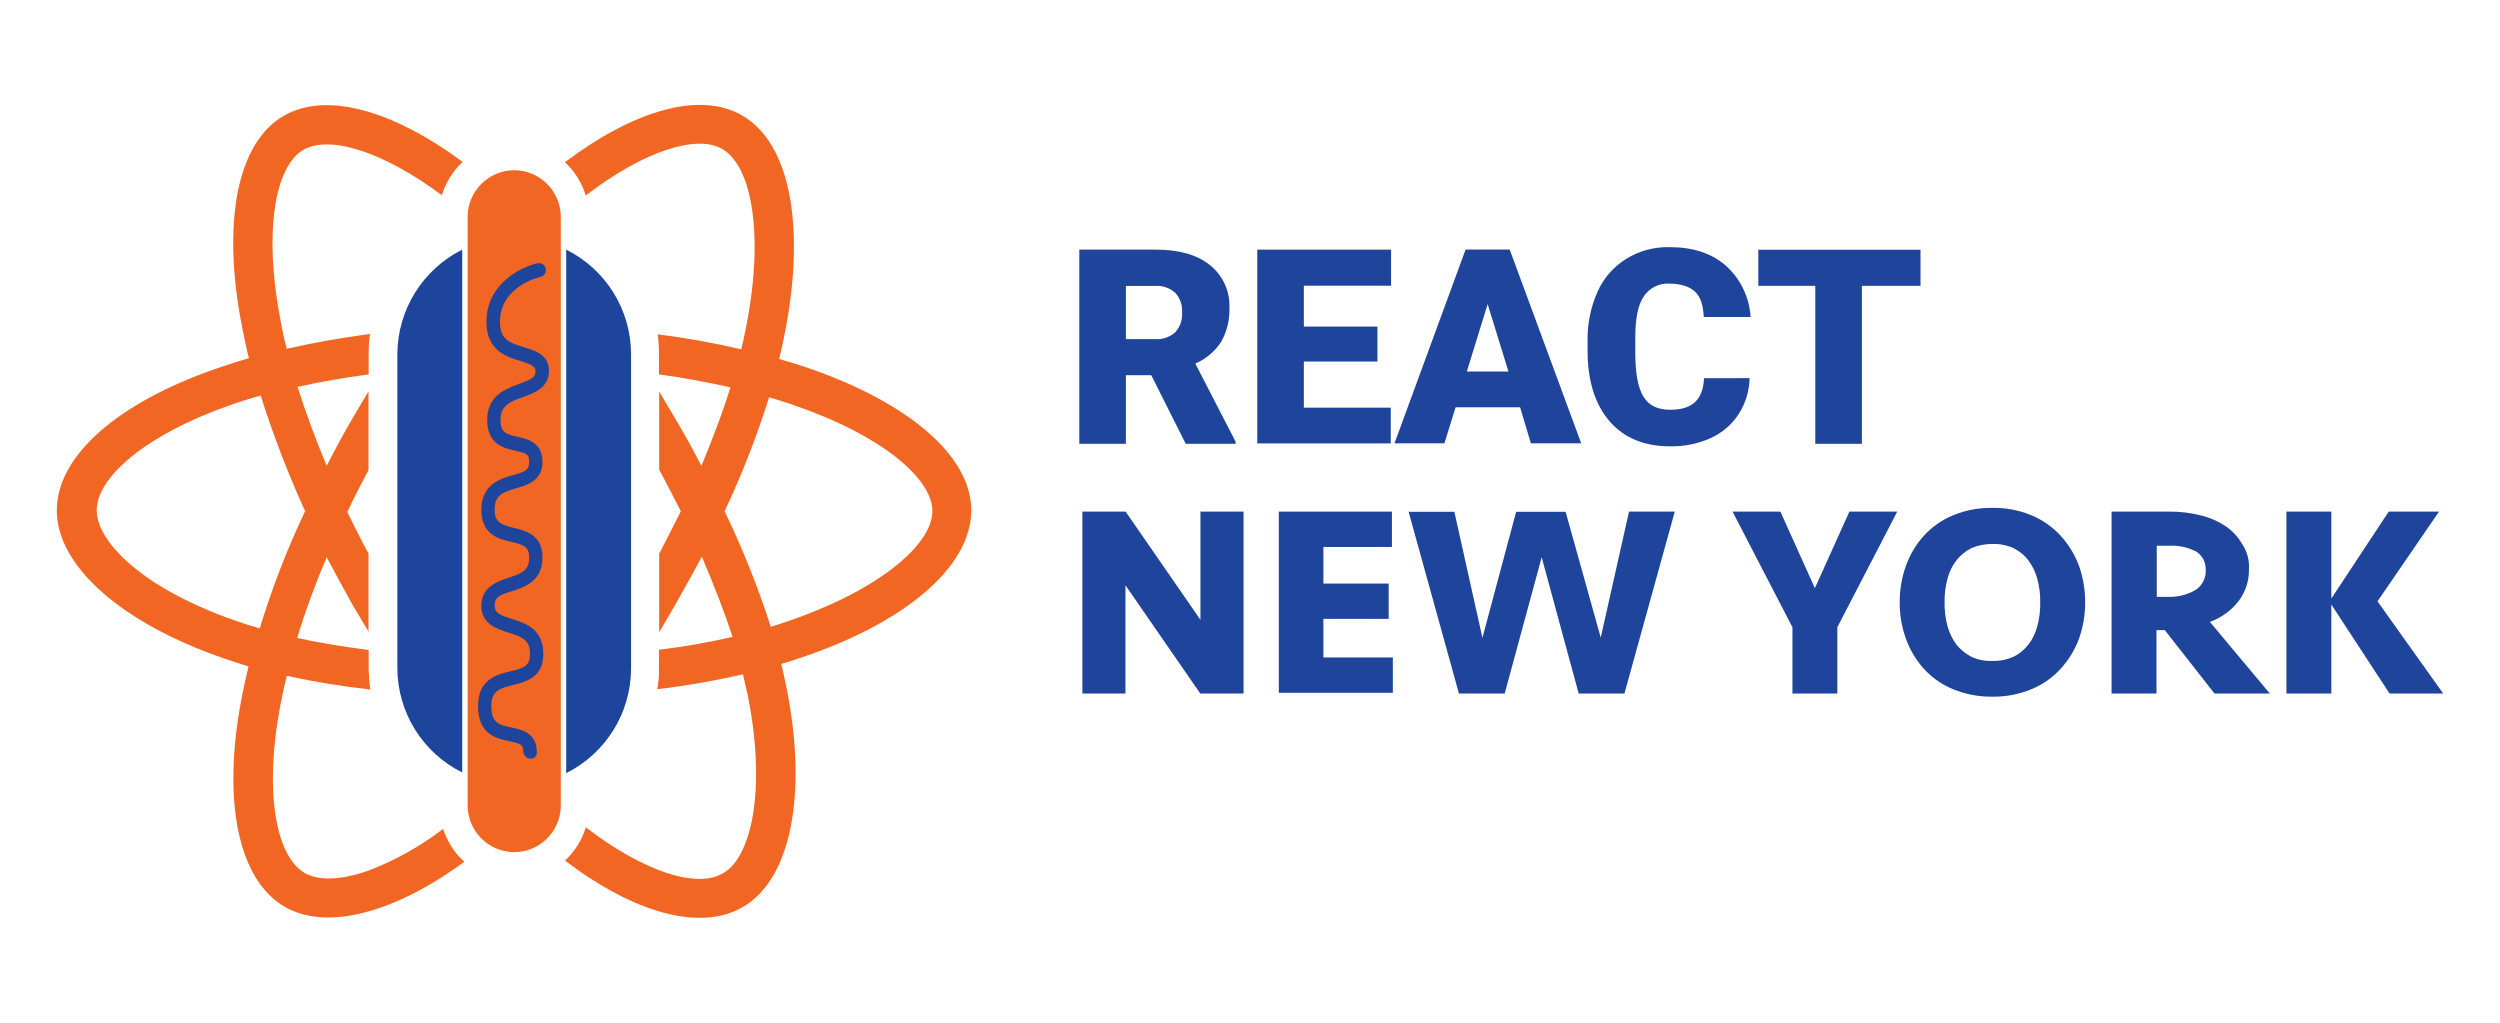
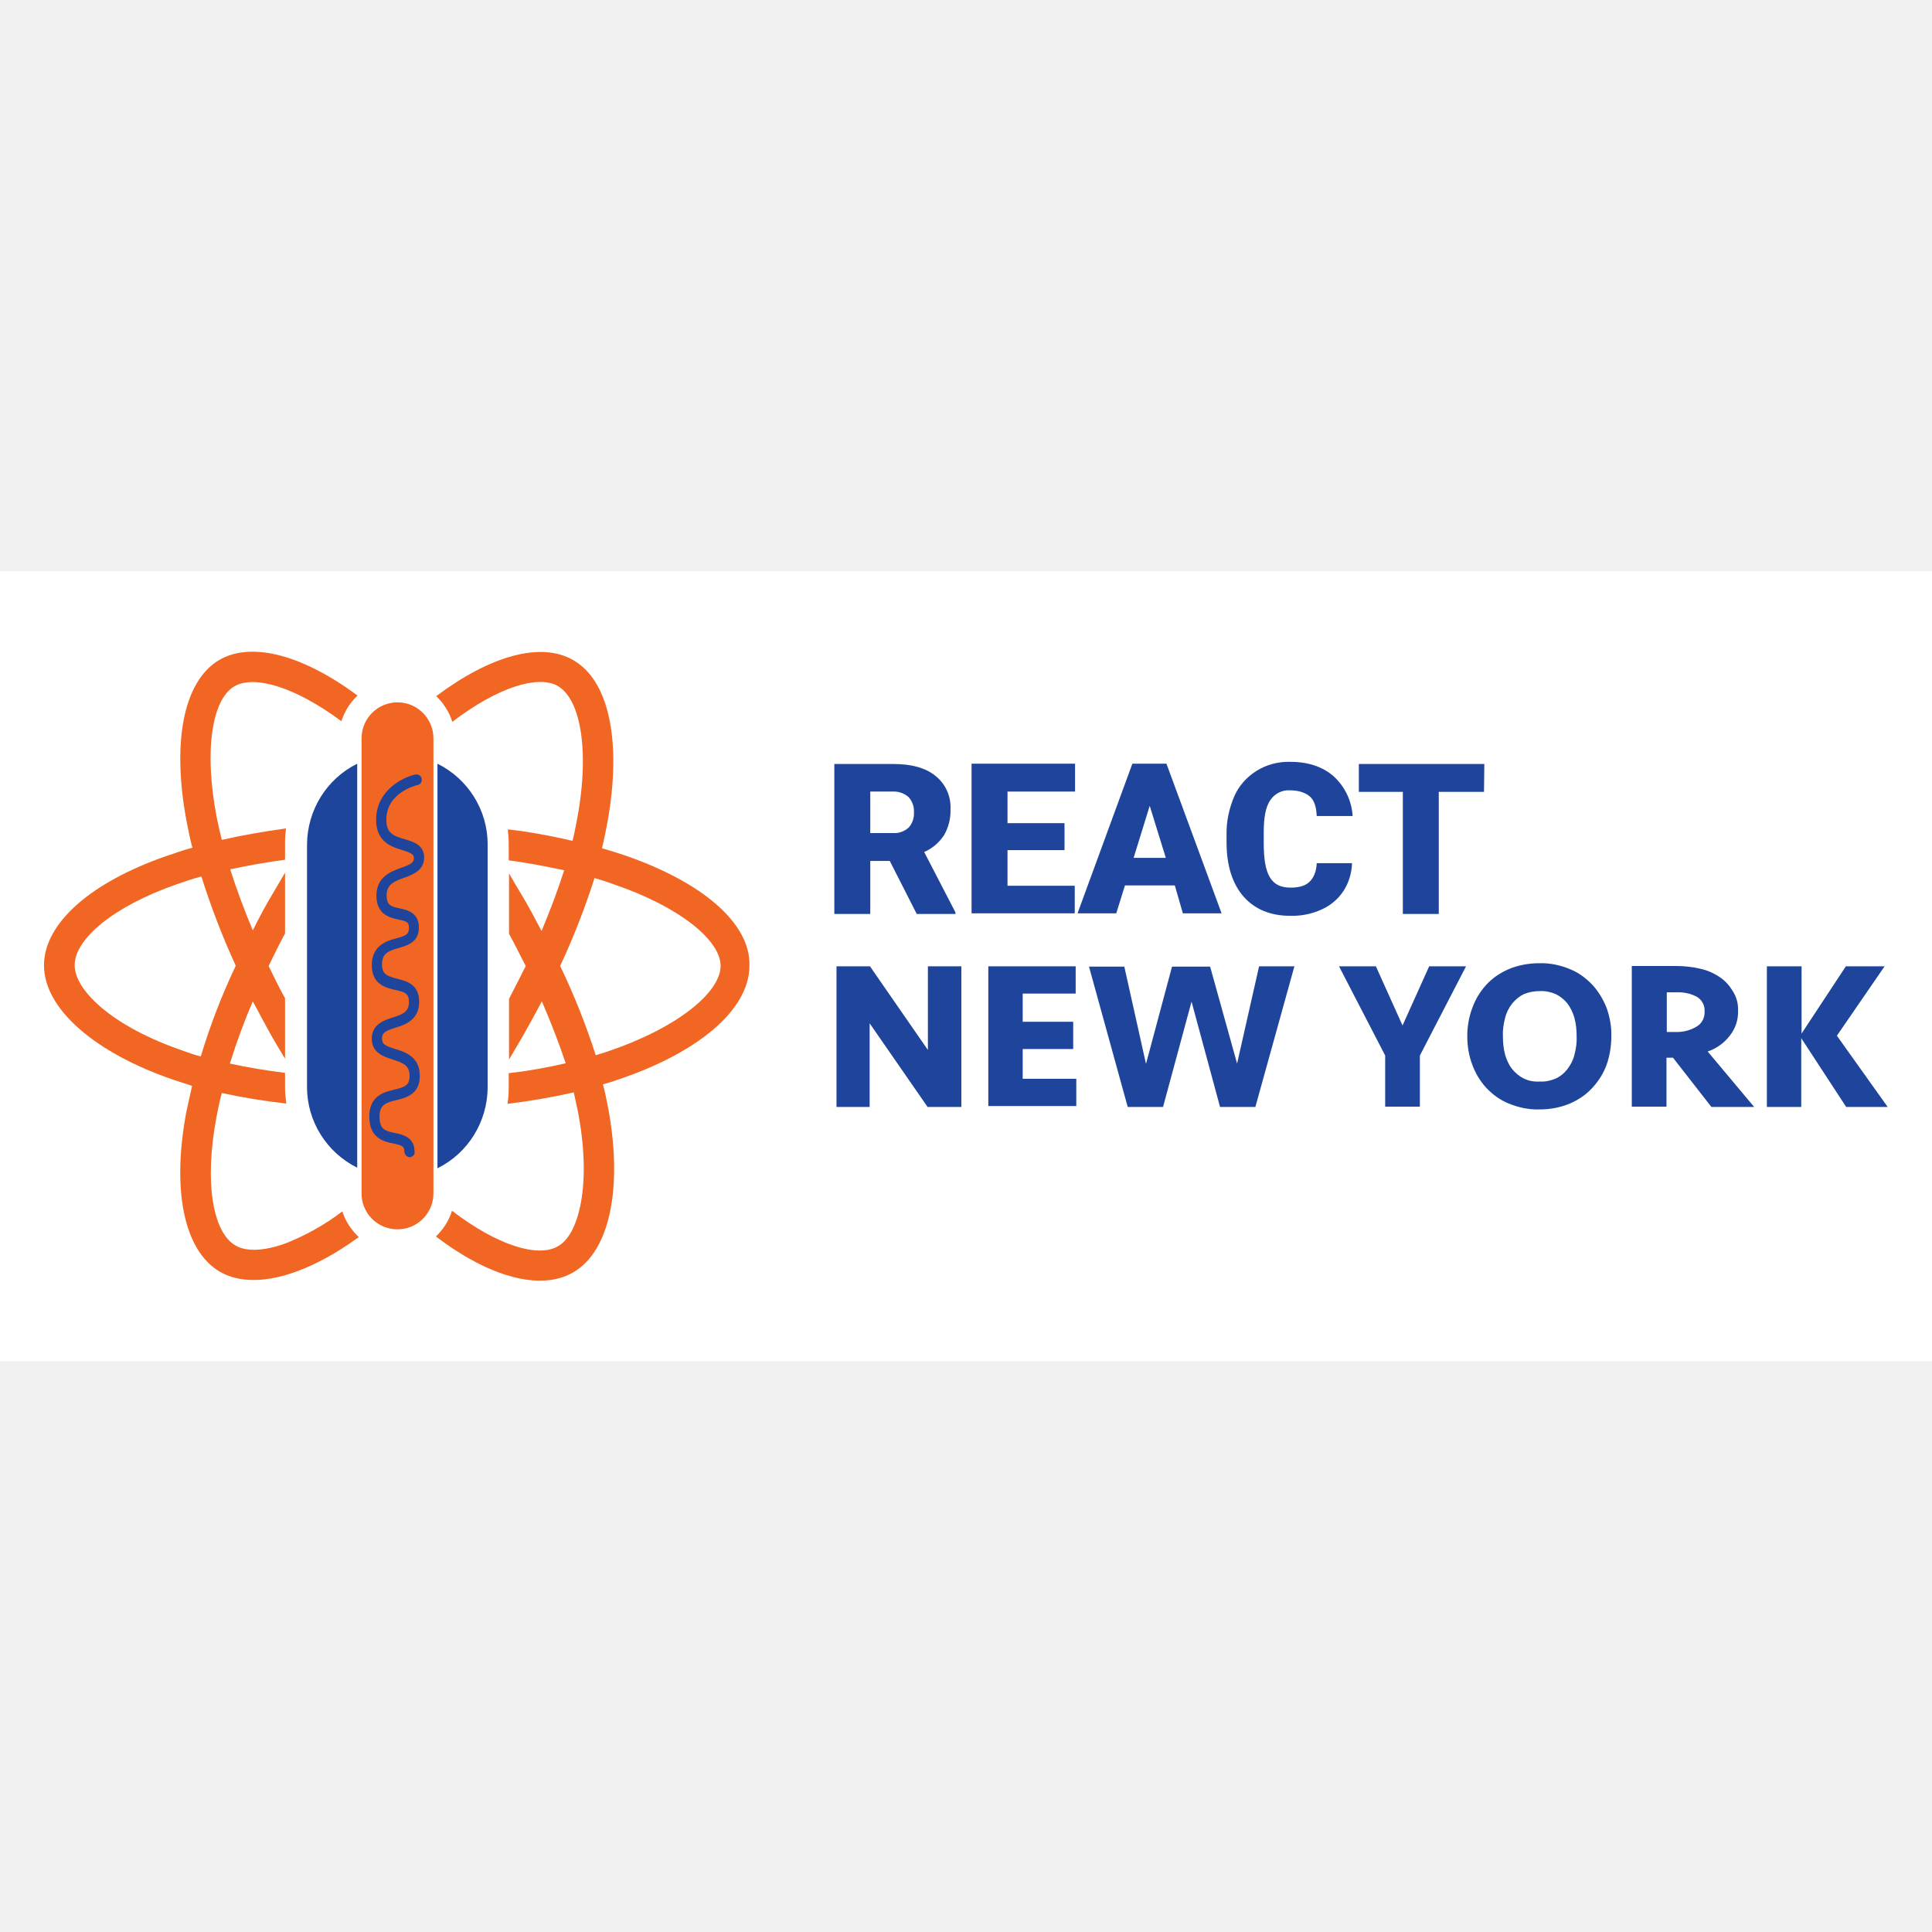
- <svg xmlns="http://www.w3.org/2000/svg" viewBox="0 0 623.62 255.12">
-   <defs>
-     <style>.cls-1{fill:#fff;}.cls-2{fill:#f16622;}.cls-3{fill:#1e459c;}.cls-4{fill:#1e459b;}.cls-5{isolation:isolate;}</style>
-   </defs>
+ <svg xmlns="http://www.w3.org/2000/svg" version="1.1" id="Layer_1" x="0px" y="0px" viewBox="0 0 623.6 623.6" style="enable-background:new 0 0 623.6 623.6;" xml:space="preserve">
+   <style type="text/css">
+ 	.st0{fill:#FFFFFF;}
+ 	.st1{fill:#F16622;}
+ 	.st2{fill:#1E459C;}
+ 	.st3{fill:#1E459B;}
+ </style>
  <g id="BG">
-     <rect class="cls-1" width="623.62" height="255.12" />
+     <rect x="0" y="184.3" class="st0" width="623.6" height="255.1" />
  </g>
  <g id="Logo">
-     <path class="cls-2" d="M128.27,212.57h0A11.67,11.67,0,0,0,139.89,201V54.08a11.67,11.67,0,0,0-11.62-11.62h0a11.67,11.67,0,0,0-11.62,11.62V200.85A11.69,11.69,0,0,0,128.27,212.57Z" />
-     <path class="cls-2" d="M110.53,206.76A73.82,73.82,0,0,1,92,217.14h0c-7,2.49-12.65,2.59-16,.62-7.16-4.15-10.16-20.12-6.12-41.6.52-2.49,1-5.08,1.66-7.57A199.82,199.82,0,0,0,92.38,172a45,45,0,0,1-.42-5.29v-4.57c-6.32-.83-12.23-1.76-17.84-3A198.14,198.14,0,0,1,81.49,139c2.07,3.94,4.25,7.88,6.43,11.83,1.35,2.28,2.7,4.46,4,6.74V138.1c-1.86-3.43-3.63-6.95-5.29-10.38,1.66-3.52,3.43-7,5.29-10.47V97.64c-1.34,2.29-2.69,4.46-4,6.75-2.28,3.83-4.36,7.78-6.43,11.82-2.8-6.74-5.29-13.38-7.26-19.71,5.6-1.24,11.62-2.28,17.73-3.11V88.31a39.65,39.65,0,0,1,.32-5C85,84.26,78.07,85.51,71.53,87c-.62-2.28-1.14-4.67-1.55-7h0C65.72,58,68.52,41.53,75.68,37.38c6.53-3.73,19.71.31,34.54,11.31a18.72,18.72,0,0,1,5.19-8.3C98,27.53,81.38,22.76,70.81,28.87c-11.93,6.85-15.46,27.28-10.38,52.9.52,2.49,1,5.09,1.66,7.58-2.9.83-5.7,1.76-8.4,2.69-24.17,8.41-39.52,21.58-39.52,35.27,0,14.11,16.6,28.32,41.7,36.93,2.07.72,4,1.34,6.12,2-.62,2.69-1.25,5.39-1.76,8.09-4.78,25.1-1,45,10.78,51.86,10.58,6.12,27.49,1.45,44.81-11.2A19.1,19.1,0,0,1,110.53,206.76Zm-45.74-50c-1.87-.52-3.74-1.14-5.6-1.77-11.1-3.83-20.33-8.71-26.56-14.1-5.7-4.88-8.5-9.65-8.5-13.59,0-8.3,12.34-18.88,33-26.14,2.6-.93,5.19-1.76,7.89-2.49a258.78,258.78,0,0,0,11.09,28.84A211.42,211.42,0,0,0,64.79,156.77Z" />
-     <path class="cls-2" d="M201.71,91.84c-2.39-.83-4.88-1.56-7.37-2.29.42-1.66.83-3.32,1.14-5,5.6-27,2-48.76-10.47-55.81-10.48-6-26.87-1.24-44.09,11.72a18.72,18.72,0,0,1,5.19,8.3c14.62-11.2,27.69-15.25,34-11.62h0c7.68,4.36,10.58,22.2,5.81,45.43-.31,1.56-.62,3-1,4.57a202.4,202.4,0,0,0-20.85-3.74,39.63,39.63,0,0,1,.31,5v5c6.23.83,12.24,2,17.85,3.22-2,6.32-4.46,12.86-7.27,19.6q-3.1-6.06-6.53-11.82c-1.35-2.29-2.7-4.46-4-6.75v19.5c1.87,3.43,3.64,7,5.4,10.38-1.76,3.52-3.53,7-5.4,10.58v19.6l4-6.84c2.28-4,4.46-8,6.64-12,3,7,5.6,13.69,7.67,20a181,181,0,0,1-18.36,3.22v4.77a27.37,27.37,0,0,1-.41,5.08,208.2,208.2,0,0,0,21.37-3.73c.41,1.86.83,3.73,1.24,5.49,2.28,11.52,2.6,22,1.14,30.09-1.35,7.36-4,12.23-7.47,14.1-6.43,3.74-19.5-.31-34.12-11.51a18.83,18.83,0,0,1-5.19,8.3c17.22,13.07,33.71,17.73,44.29,11.61,12.24-7,16.18-28.52,11-54.56-.42-2-.83-4-1.35-6.12,1.45-.41,2.9-.83,4.25-1.34,26.14-8.61,43.15-22.62,43.15-37C242.26,113.62,226.39,100.34,201.71,91.84Zm-5.61,63.27h0c-1.24.41-2.48.83-3.83,1.24a226.37,226.37,0,0,0-11.52-28.83,224.37,224.37,0,0,0,11.1-28.42c2.28.72,4.57,1.35,6.74,2.17,21.06,7.27,34,18,34,26.25C232.51,136.13,218.61,147.54,196.1,155.11Z" />
-     <path class="cls-3" d="M141.23,62.27V192.86a29.25,29.25,0,0,0,16.19-26V88.31A29.16,29.16,0,0,0,141.23,62.27Z" />
-     <path class="cls-3" d="M115.3,62.27a29.29,29.29,0,0,0-16.18,26v78.42a29.15,29.15,0,0,0,16.18,26Z" />
-     <path class="cls-4" d="M132.31,189.23a1.82,1.82,0,0,1-1.76-1.76c0-1.66-.62-2-3.53-2.59-3.11-.63-7.78-1.66-7.78-8.72,0-6.74,4.67-7.88,8.1-8.71s4.87-1.35,4.87-4.36c0-3.42-2-4.25-5.39-5.29-2.8-.93-6.75-2.07-6.75-6.74s4-6,6.75-6.95c3.32-1,5.18-1.86,5.18-5,0-2.8-1.35-3.21-4.46-3.94s-7.47-1.76-7.47-8,4.67-7.78,7.78-8.61,4.15-1.35,4.15-3.32-.62-2.18-3.42-2.8-7.05-1.56-7.05-7.68,4.66-7.78,8-9c3.12-1.14,4.05-1.66,4.05-3.11,0-1.25-.83-1.66-3.74-2.6-3.42-1-8.5-2.59-8.5-9.75,0-9.33,8.3-13.59,12.65-14.62a1.75,1.75,0,1,1,.73,3.42c-.42.1-10,2.39-10,11.2,0,4.36,2.28,5.19,6,6.33,2.8.83,6.22,1.87,6.22,5.91S133.45,98,130.55,99c-3.53,1.25-5.7,2.28-5.7,5.71,0,3.11,1.34,3.63,4.25,4.25,2.49.52,6.22,1.45,6.22,6.22s-3.84,5.81-6.64,6.64c-3.42,1-5.29,1.77-5.29,5.29,0,3.22,1.56,3.74,4.77,4.57,2.91.72,7.16,1.66,7.16,7.36,0,5.91-4.35,7.37-7.57,8.4s-4.36,1.56-4.36,3.53,1.14,2.38,4.26,3.42c3.32,1,7.88,2.49,7.88,8.71,0,5.92-4.36,6.95-7.57,7.78-3.53.83-5.4,1.56-5.4,5.29,0,4.26,2,4.67,5,5.29,2.49.52,6.33,1.35,6.33,6A1.48,1.48,0,0,1,132.31,189.23Z" />
-     <g class="cls-5">
-       <path class="cls-4" d="M287.18,93.6h-6.33v17.11H269.23V62.27h19.09c5.7,0,10.27,1.25,13.48,3.84a13,13,0,0,1,4.88,10.79,16.24,16.24,0,0,1-2.08,8.4,14.57,14.57,0,0,1-6.43,5.39l10.06,19.51v.51H295.78Zm-6.33-9h7.36a6.77,6.77,0,0,0,5-1.77,6.62,6.62,0,0,0,1.66-4.87,6.63,6.63,0,0,0-1.66-4.88,6.77,6.77,0,0,0-5-1.76h-7.36Z" />
-       <path class="cls-4" d="M343.6,90.18H325.24v11.51h21.68v8.92H313.63V62.27H347v9H325.24V81.46H343.6Z" />
-       <path class="cls-4" d="M379.18,101.59H363.1l-2.8,9H347.85l17.74-48.34h11l17.84,48.34H381.88ZM365.9,92.67h10.38l-5.19-16.81Z" />
-       <path class="cls-4" d="M436.44,94.33a17.45,17.45,0,0,1-2.7,8.92,16.44,16.44,0,0,1-6.95,6,23.34,23.34,0,0,1-10.27,2.08c-6.33,0-11.41-2.08-15-6.23s-5.5-10-5.5-17.53V85.2a29,29,0,0,1,2.49-12.45,18.41,18.41,0,0,1,7.16-8.19,19.55,19.55,0,0,1,10.79-2.91c5.91,0,10.58,1.56,14.1,4.67a18.69,18.69,0,0,1,6.12,12.76H425c-.11-2.91-.83-5.08-2.18-6.33s-3.53-2-6.43-2A7.1,7.1,0,0,0,410,74c-1.46,2.17-2.08,5.6-2.08,10.37v3.42c0,5.19.62,8.82,2,11.1s3.53,3.32,6.74,3.32c2.7,0,4.78-.62,6.12-1.87s2.18-3.21,2.29-6Z" />
-       <path class="cls-4" d="M479,71.3H464.44v39.41H452.82V71.3H438.61v-9h40.46v9Z" />
+     <path class="st1" d="M128.3,396.8L128.3,396.8c6.4,0,11.6-5.2,11.6-11.6V238.3c0-6.4-5.2-11.6-11.6-11.6l0,0   c-6.4,0-11.6,5.2-11.6,11.6v146.8C116.6,391.5,121.8,396.8,128.3,396.8z" />
+     <path class="st1" d="M110.5,391c-5.6,4.3-11.9,7.8-18.5,10.4l0,0c-7,2.5-12.7,2.6-16,0.6c-7.2-4.1-10.2-20.1-6.1-41.6   c0.5-2.5,1-5.1,1.7-7.6c6.9,1.5,13.8,2.6,20.8,3.4c-0.2-1.8-0.4-3.5-0.4-5.3v-4.6c-6.3-0.8-12.2-1.8-17.8-3   c2.1-6.8,4.6-13.6,7.4-20.1c2.1,3.9,4.2,7.9,6.4,11.8c1.3,2.3,2.7,4.5,4,6.7v-19.5c-1.9-3.4-3.6-6.9-5.3-10.4   c1.7-3.5,3.4-7,5.3-10.5v-19.6c-1.3,2.3-2.7,4.5-4,6.8c-2.3,3.8-4.4,7.8-6.4,11.8c-2.8-6.7-5.3-13.4-7.3-19.7   c5.6-1.2,11.6-2.3,17.7-3.1v-5.1c0-1.7,0.1-3.3,0.3-5c-7.3,1-14.2,2.2-20.7,3.7c-0.6-2.3-1.1-4.7-1.6-7l0,0   c-4.3-22-1.5-38.5,5.7-42.6c6.5-3.7,19.7,0.3,34.5,11.3c1-3.2,2.8-6,5.2-8.3c-17.4-12.9-34-17.6-44.6-11.5   C58.9,220,55.4,240.4,60.4,266c0.5,2.5,1,5.1,1.7,7.6c-2.9,0.8-5.7,1.8-8.4,2.7c-24.2,8.4-39.5,21.6-39.5,35.3   c0,14.1,16.6,28.3,41.7,36.9c2.1,0.7,4,1.3,6.1,2c-0.6,2.7-1.2,5.4-1.8,8.1c-4.8,25.1-1,45,10.8,51.9c10.6,6.1,27.5,1.4,44.8-11.2   C113.4,397,111.5,394.2,110.5,391z M64.8,341c-1.9-0.5-3.7-1.1-5.6-1.8c-11.1-3.8-20.3-8.7-26.6-14.1c-5.7-4.9-8.5-9.6-8.5-13.6   c0-8.3,12.3-18.9,33-26.1c2.6-0.9,5.2-1.8,7.9-2.5c3.1,9.8,6.8,19.5,11.1,28.8C71.6,321.2,67.8,331,64.8,341L64.8,341z" />
+     <path class="st1" d="M201.7,276.1c-2.4-0.8-4.9-1.6-7.4-2.3c0.4-1.7,0.8-3.3,1.1-5c5.6-27,2-48.8-10.5-55.8   c-10.5-6-26.9-1.2-44.1,11.7c2.4,2.3,4.2,5.1,5.2,8.3c14.6-11.2,27.7-15.2,34-11.6l0,0c7.7,4.4,10.6,22.2,5.8,45.4   c-0.3,1.6-0.6,3-1,4.6c-6.9-1.6-13.8-2.9-20.9-3.7c0.2,1.7,0.3,3.3,0.3,5v5c6.2,0.8,12.2,2,17.9,3.2c-2,6.3-4.5,12.9-7.3,19.6   c-2.1-4-4.2-8-6.5-11.8c-1.4-2.3-2.7-4.5-4-6.8v19.5c1.9,3.4,3.6,7,5.4,10.4c-1.8,3.5-3.5,7-5.4,10.6V342l4-6.8c2.3-4,4.5-8,6.6-12   c3,7,5.6,13.7,7.7,20c-6.1,1.4-12.2,2.5-18.4,3.2v4.8c0,1.7-0.1,3.4-0.4,5.1c7.2-0.9,14.3-2.1,21.4-3.7c0.4,1.9,0.8,3.7,1.2,5.5   c2.3,11.5,2.6,22,1.1,30.1c-1.4,7.4-4,12.2-7.5,14.1c-6.4,3.7-19.5-0.3-34.1-11.5c-1,3.2-2.8,6-5.2,8.3   c17.2,13.1,33.7,17.7,44.3,11.6c12.2-7,16.2-28.5,11-54.6c-0.4-2-0.8-4-1.4-6.1c1.4-0.4,2.9-0.8,4.2-1.3   c26.1-8.6,43.1-22.6,43.1-37C242.3,297.9,226.4,284.6,201.7,276.1z M196.1,339.4L196.1,339.4c-1.2,0.4-2.5,0.8-3.8,1.2   c-3.2-9.9-7-19.5-11.5-28.8c4.3-9.2,8-18.7,11.1-28.4c2.3,0.7,4.6,1.4,6.7,2.2c21.1,7.3,34,18,34,26.2   C232.5,320.4,218.6,331.8,196.1,339.4z" />
+     <path class="st2" d="M141.2,246.5v130.6c9.9-4.9,16.1-15,16.2-26v-78.6C157.4,261.5,151.1,251.4,141.2,246.5z" />
+     <path class="st2" d="M115.3,246.5c-9.9,4.9-16.1,15-16.2,26v78.4c0,11,6.3,21.1,16.2,26V246.5z" />
+     <path class="st3" d="M132.3,373.5c-1,0-1.7-0.8-1.8-1.8c0-1.7-0.6-2-3.5-2.6c-3.1-0.6-7.8-1.7-7.8-8.7c0-6.7,4.7-7.9,8.1-8.7   c3.4-0.8,4.9-1.4,4.9-4.4c0-3.4-2-4.2-5.4-5.3c-2.8-0.9-6.8-2.1-6.8-6.7c0-4.7,4-6,6.8-6.9c3.3-1,5.2-1.9,5.2-5   c0-2.8-1.4-3.2-4.5-3.9c-3.1-0.7-7.5-1.8-7.5-8c0-6.2,4.7-7.8,7.8-8.6c3.1-0.8,4.2-1.3,4.2-3.3s-0.6-2.2-3.4-2.8s-7.1-1.6-7.1-7.7   s4.7-7.8,8-9c3.1-1.1,4.1-1.7,4.1-3.1c0-1.2-0.8-1.7-3.7-2.6c-3.4-1-8.5-2.6-8.5-9.8c0-9.3,8.3-13.6,12.6-14.6   c0.9-0.2,1.9,0.3,2.1,1.3c0.2,0.9-0.3,1.9-1.3,2.1c0,0-0.1,0-0.1,0c-0.4,0.1-10,2.4-10,11.2c0,4.4,2.3,5.2,6,6.3   c2.8,0.8,6.2,1.9,6.2,5.9s-3.5,5.5-6.4,6.5c-3.5,1.2-5.7,2.3-5.7,5.7c0,3.1,1.3,3.6,4.2,4.2c2.5,0.5,6.2,1.4,6.2,6.2   c0,4.8-3.8,5.8-6.6,6.6c-3.4,1-5.3,1.8-5.3,5.3c0,3.2,1.6,3.7,4.8,4.6c2.9,0.7,7.2,1.7,7.2,7.4c0,5.9-4.4,7.4-7.6,8.4   s-4.4,1.6-4.4,3.5s1.1,2.4,4.3,3.4c3.3,1,7.9,2.5,7.9,8.7c0,5.9-4.4,7-7.6,7.8c-3.5,0.8-5.4,1.6-5.4,5.3c0,4.3,2,4.7,5,5.3   c2.5,0.5,6.3,1.4,6.3,6c0.2,0.8-0.4,1.6-1.2,1.7C132.6,373.5,132.5,373.5,132.3,373.5z" />
+     <g>
+       <path class="st3" d="M287.2,277.9h-6.3V295h-11.6v-48.4h19.1c5.7,0,10.3,1.2,13.5,3.8c3.3,2.6,5.1,6.6,4.9,10.8    c0.1,2.9-0.6,5.8-2.1,8.4c-1.6,2.4-3.8,4.3-6.4,5.4l10.1,19.5v0.5h-12.5L287.2,277.9z M280.9,268.9h7.4c1.8,0.1,3.6-0.5,5-1.8    c1.2-1.3,1.8-3.1,1.7-4.9c0.1-1.8-0.5-3.5-1.7-4.9c-1.4-1.2-3.2-1.9-5-1.8h-7.4V268.9z" />
+       <path class="st3" d="M343.6,274.4h-18.4v11.5h21.7v8.9h-33.3v-48.3H347v9h-21.8v10.2h18.4V274.4z" />
+       <path class="st3" d="M379.2,285.8h-16.1l-2.8,9h-12.5l17.7-48.3h11l17.8,48.3h-12.5L379.2,285.8z M365.9,276.9h10.4l-5.2-16.8    L365.9,276.9z" />
+       <path class="st3" d="M436.4,278.6c-0.1,3.2-1,6.2-2.7,8.9c-1.7,2.6-4.1,4.7-7,6c-3.2,1.5-6.7,2.2-10.3,2.1c-6.3,0-11.4-2.1-15-6.2    s-5.5-10-5.5-17.5v-2.4c-0.1-4.3,0.8-8.5,2.5-12.5c1.5-3.4,4-6.2,7.2-8.2c3.2-2,7-3,10.8-2.9c5.9,0,10.6,1.6,14.1,4.7    c3.6,3.3,5.8,7.9,6.1,12.8H425c-0.1-2.9-0.8-5.1-2.2-6.3c-1.4-1.2-3.5-2-6.4-2c-2.6-0.2-5,1.1-6.4,3.2c-1.5,2.2-2.1,5.6-2.1,10.4    v3.4c0,5.2,0.6,8.8,2,11.1s3.5,3.3,6.7,3.3c2.7,0,4.8-0.6,6.1-1.9s2.2-3.2,2.3-6L436.4,278.6z" />
+       <path class="st3" d="M479,255.6h-14.6V295h-11.6v-39.4h-14.2v-9h40.5L479,255.6L479,255.6z" />
    </g>
-     <g class="cls-5">
-       <path class="cls-4" d="M299.41,173l-18.67-27v27H270V127.62h10.78l18.67,27v-27H310.2V173Z" />
-       <path class="cls-4" d="M319,127.62h28.21v8.82H330.12v9.13H346.4v8.81H330.12V164h17.32v8.82H319V127.62Z" />
-       <path class="cls-4" d="M399.3,159.05l7.06-31.43h11.41L405.21,173H393.8l-9.23-34-9.23,34H363.93l-12.55-45.33h11.41l7,31.43,8.41-31.43h12.34Z" />
-       <path class="cls-4" d="M458.32,156.46V173h-11.2V156.46l-14.94-28.84h11.93l8.61,19.09,8.61-19.09h11.93Z" />
-       <path class="cls-4" d="M520.14,150.23a26.94,26.94,0,0,1-1.55,9.13,23.1,23.1,0,0,1-4.57,7.47,20.23,20.23,0,0,1-7.26,5.08,24.29,24.29,0,0,1-9.75,1.87,24.79,24.79,0,0,1-9.85-1.87,20.23,20.23,0,0,1-7.26-5.08,22.64,22.64,0,0,1-4.46-7.47,26.29,26.29,0,0,1-1.56-9.13,26.69,26.69,0,0,1,1.56-9.12,22.54,22.54,0,0,1,4.46-7.47,20.38,20.38,0,0,1,7.26-5.09,24.62,24.62,0,0,1,9.85-1.86,24.12,24.12,0,0,1,9.75,1.86,20.38,20.38,0,0,1,7.26,5.09,23,23,0,0,1,4.57,7.47A26.92,26.92,0,0,1,520.14,150.23ZM497,164.86a11.86,11.86,0,0,0,5.19-1,10.61,10.61,0,0,0,3.73-3,12.24,12.24,0,0,0,2.28-4.66,21,21,0,0,0,.73-5.92,21.42,21.42,0,0,0-.73-5.91,14,14,0,0,0-2.28-4.67,10.35,10.35,0,0,0-3.73-3,11.54,11.54,0,0,0-5.19-1,13.11,13.11,0,0,0-5.19,1,11.66,11.66,0,0,0-3.73,3,12.29,12.29,0,0,0-2.28,4.67,20.89,20.89,0,0,0-.73,5.91,21.49,21.49,0,0,0,.73,5.92,14,14,0,0,0,2.28,4.66,11.69,11.69,0,0,0,3.73,3A11.29,11.29,0,0,0,497,164.86Z" />
-       <path class="cls-4" d="M561,141.94a12.73,12.73,0,0,1-2.59,8,15.75,15.75,0,0,1-7.16,5.19L566.2,173H552.4L540,157.18h-2.07V173h-11.2V127.62h14.41a30.84,30.84,0,0,1,7.78.93,19.19,19.19,0,0,1,6.23,2.7,13.21,13.21,0,0,1,4.15,4.46A10.08,10.08,0,0,1,561,141.94Zm-10.79.2a5.11,5.11,0,0,0-2.38-4.56,13.19,13.19,0,0,0-6.64-1.45H538v12.75h2.7a12.65,12.65,0,0,0,7.05-1.76A5.66,5.66,0,0,0,550.22,142.14Z" />
-       <path class="cls-4" d="M570.34,173V127.62h11.21V149.3l14.31-21.68h12.55L593.06,150,609.45,173H596.07l-14.52-22.2V173Z" />
+     <g>
+       <path class="st3" d="M299.4,357.3l-18.7-27v27H270v-45.4h10.8l18.7,27v-27h10.8v45.4H299.4z" />
+       <path class="st3" d="M319,311.9h28.2v8.8h-17.1v9.1h16.3v8.8h-16.3v9.6h17.3v8.8H319V311.9z" />
+       <path class="st3" d="M399.3,343.3l7.1-31.4h11.4l-12.6,45.4h-11.4l-9.2-34l-9.2,34h-11.4l-12.5-45.3h11.4l7,31.4l8.4-31.4h12.3    L399.3,343.3z" />
+       <path class="st3" d="M458.3,340.7v16.5h-11.2v-16.5l-14.9-28.8h11.9l8.6,19.1l8.6-19.1h11.9L458.3,340.7z" />
+       <path class="st3" d="M520.1,334.5c0,3.1-0.5,6.2-1.5,9.1c-1,2.8-2.6,5.3-4.6,7.5c-2,2.2-4.5,3.9-7.3,5.1c-3.1,1.3-6.4,1.9-9.8,1.9    c-3.4,0.1-6.7-0.6-9.9-1.9c-2.8-1.1-5.2-2.9-7.3-5.1c-2-2.2-3.5-4.7-4.5-7.5c-1.1-2.9-1.6-6-1.6-9.1c0-3.1,0.5-6.2,1.6-9.1    c1-2.8,2.5-5.3,4.5-7.5c2-2.2,4.5-3.9,7.3-5.1c3.1-1.3,6.5-1.9,9.9-1.9c3.3-0.1,6.7,0.6,9.8,1.9c2.8,1.1,5.2,2.9,7.3,5.1    c2,2.2,3.5,4.7,4.6,7.5C519.6,328.3,520.2,331.4,520.1,334.5z M497,349.1c1.8,0.1,3.6-0.3,5.2-1c1.5-0.7,2.7-1.7,3.7-3    c1.1-1.4,1.9-3,2.3-4.7c0.5-1.9,0.8-3.9,0.7-5.9c0-2-0.2-4-0.7-5.9c-0.5-1.7-1.2-3.3-2.3-4.7c-1-1.3-2.3-2.3-3.7-3    c-1.6-0.7-3.4-1.1-5.2-1c-1.8,0-3.5,0.3-5.2,1c-1.4,0.7-2.7,1.8-3.7,3c-1.1,1.4-1.9,3-2.3,4.7c-0.5,1.9-0.8,3.9-0.7,5.9    c0,2,0.2,4,0.7,5.9c0.5,1.7,1.2,3.3,2.3,4.7c1,1.2,2.3,2.3,3.7,3C493.4,348.9,495.2,349.2,497,349.1z" />
+       <path class="st3" d="M561,326.2c0.1,2.9-0.8,5.7-2.6,8c-1.8,2.4-4.3,4.2-7.2,5.2l15,17.9h-13.8L540,341.4h-2.1v15.8h-11.2v-45.4    h14.4c2.6,0,5.2,0.3,7.8,0.9c2.2,0.5,4.3,1.4,6.2,2.7c1.7,1.1,3.1,2.7,4.2,4.5C560.5,321.8,561.1,324,561,326.2z M550.2,326.4    c0.1-1.8-0.8-3.6-2.4-4.6c-2-1.1-4.3-1.6-6.6-1.5H538v12.8h2.7c2.5,0.1,4.9-0.5,7-1.8C549.4,330.3,550.3,328.4,550.2,326.4    L550.2,326.4z" />
+       <path class="st3" d="M570.3,357.3v-45.4h11.2v21.7l14.3-21.7h12.5l-15.4,22.4l16.4,23h-13.4l-14.5-22.2v22.2H570.3z" />
    </g>
  </g>
</svg>
